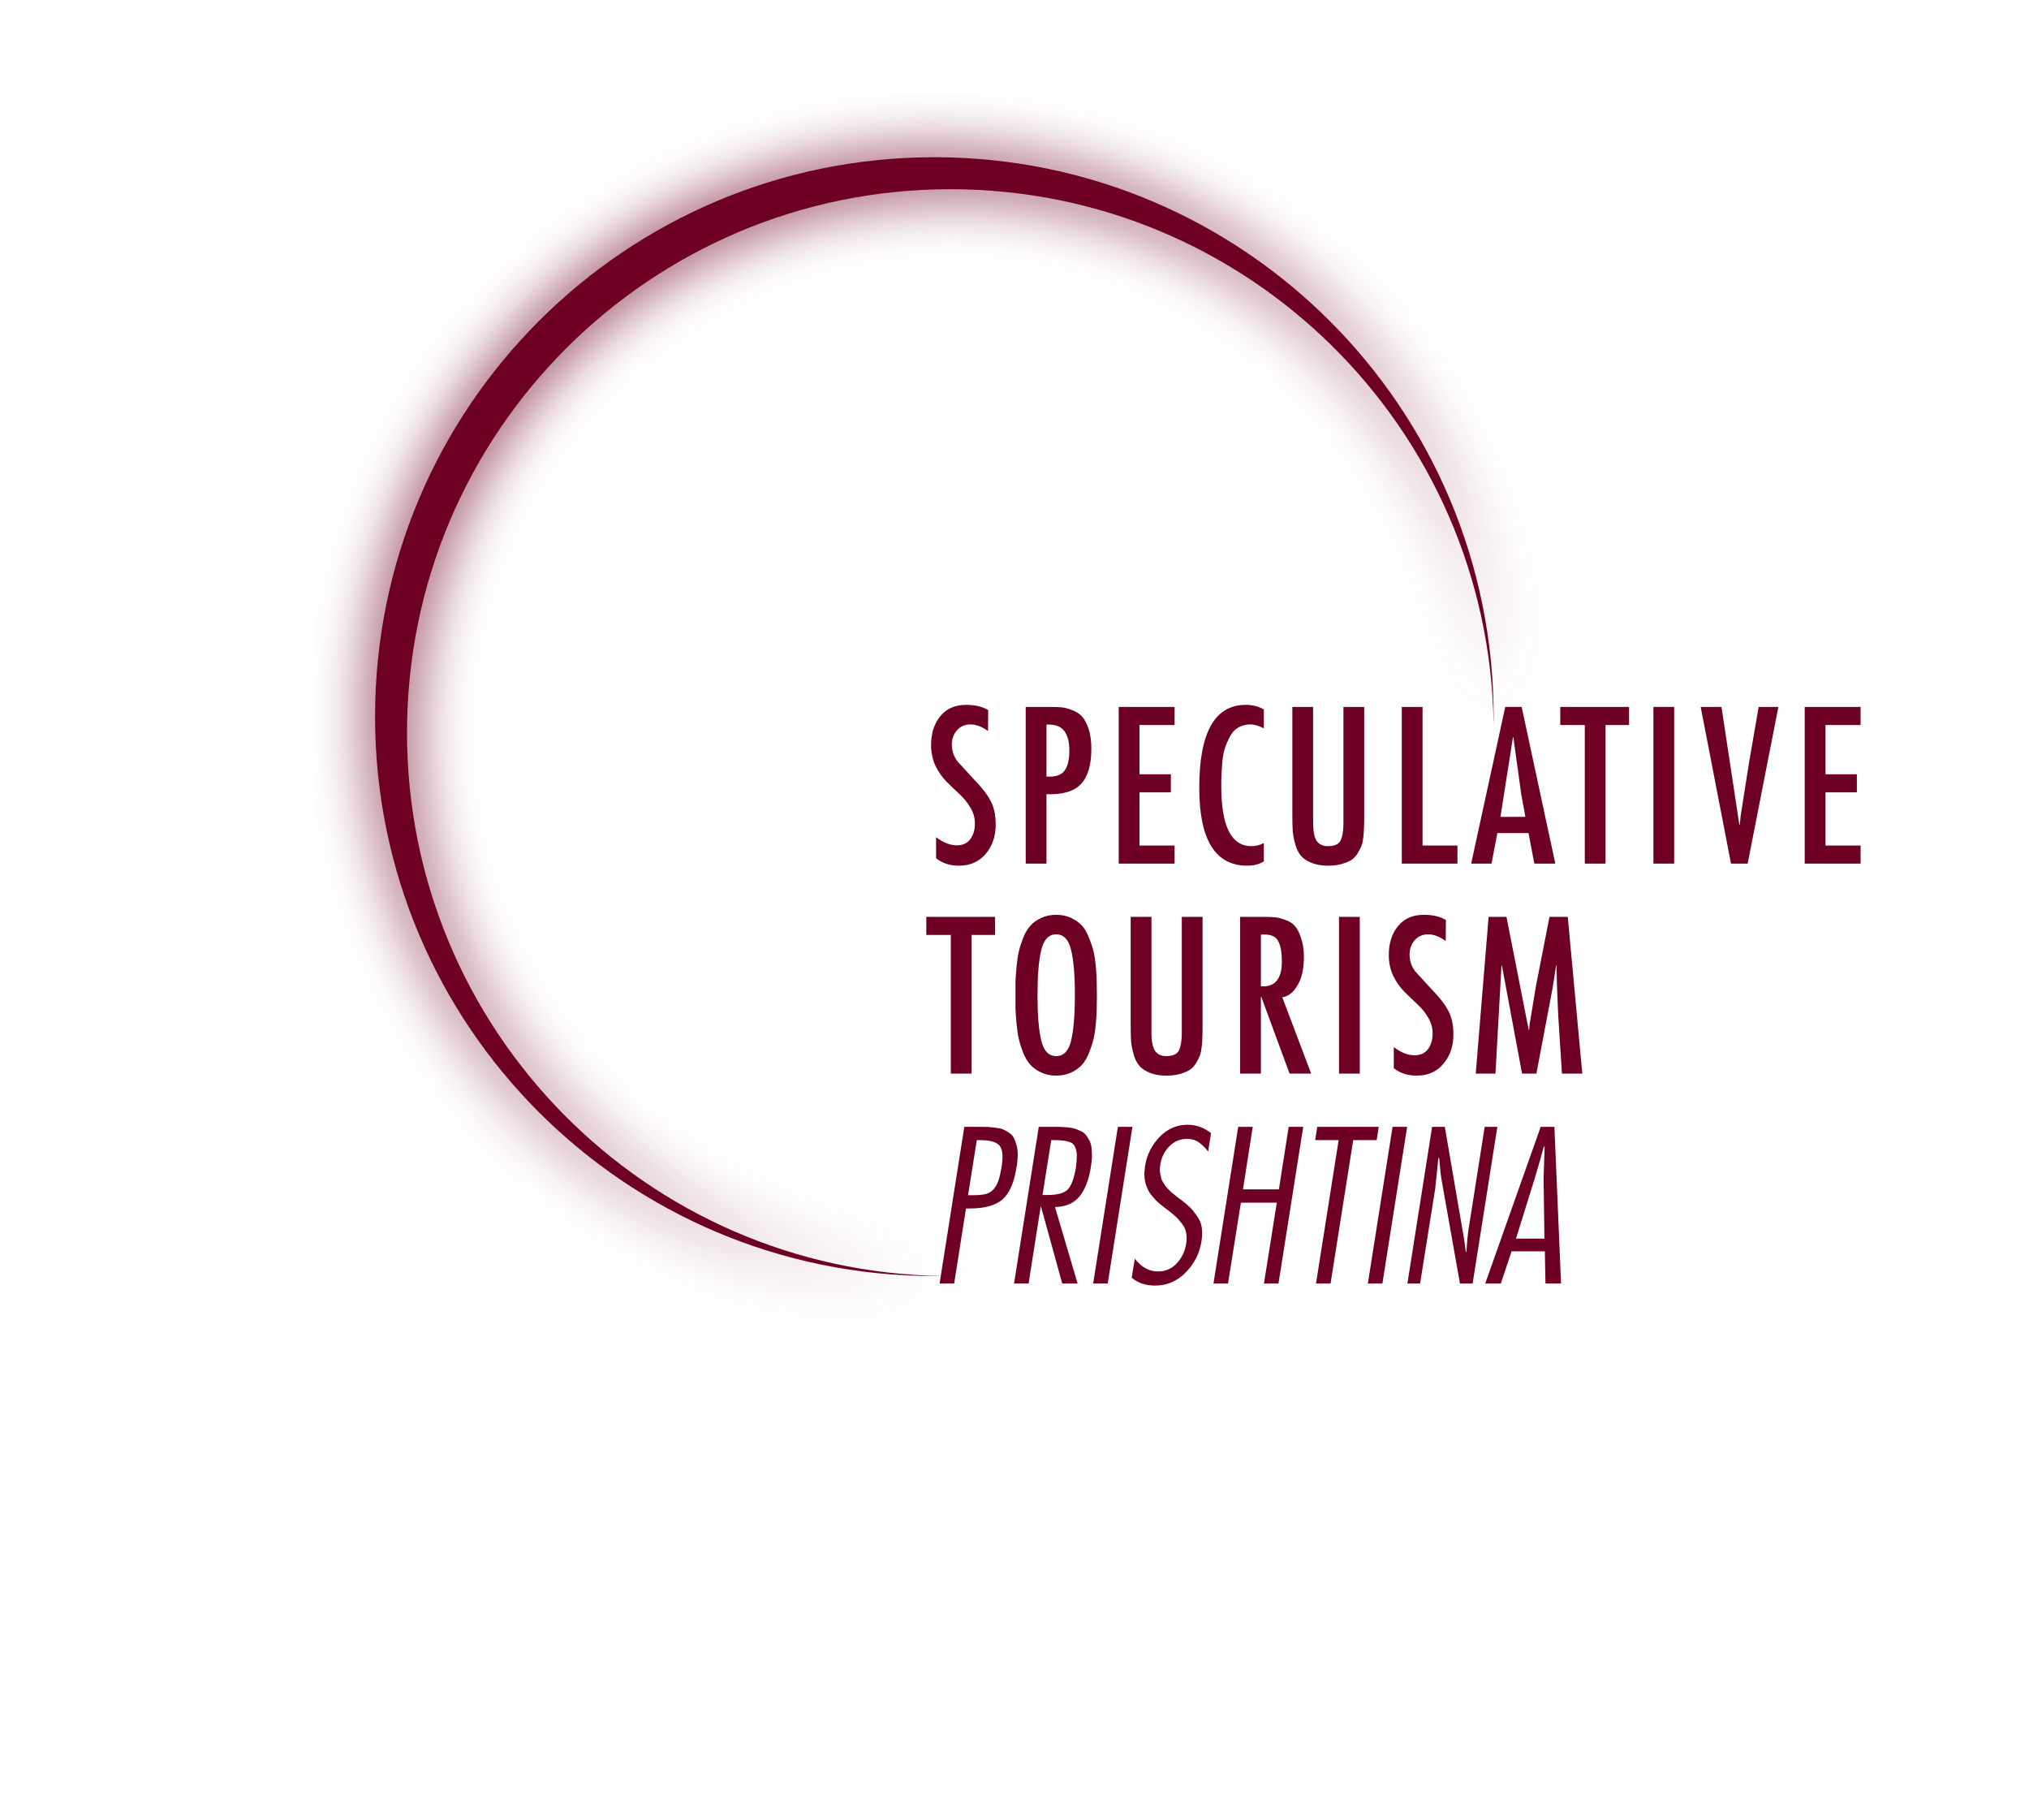
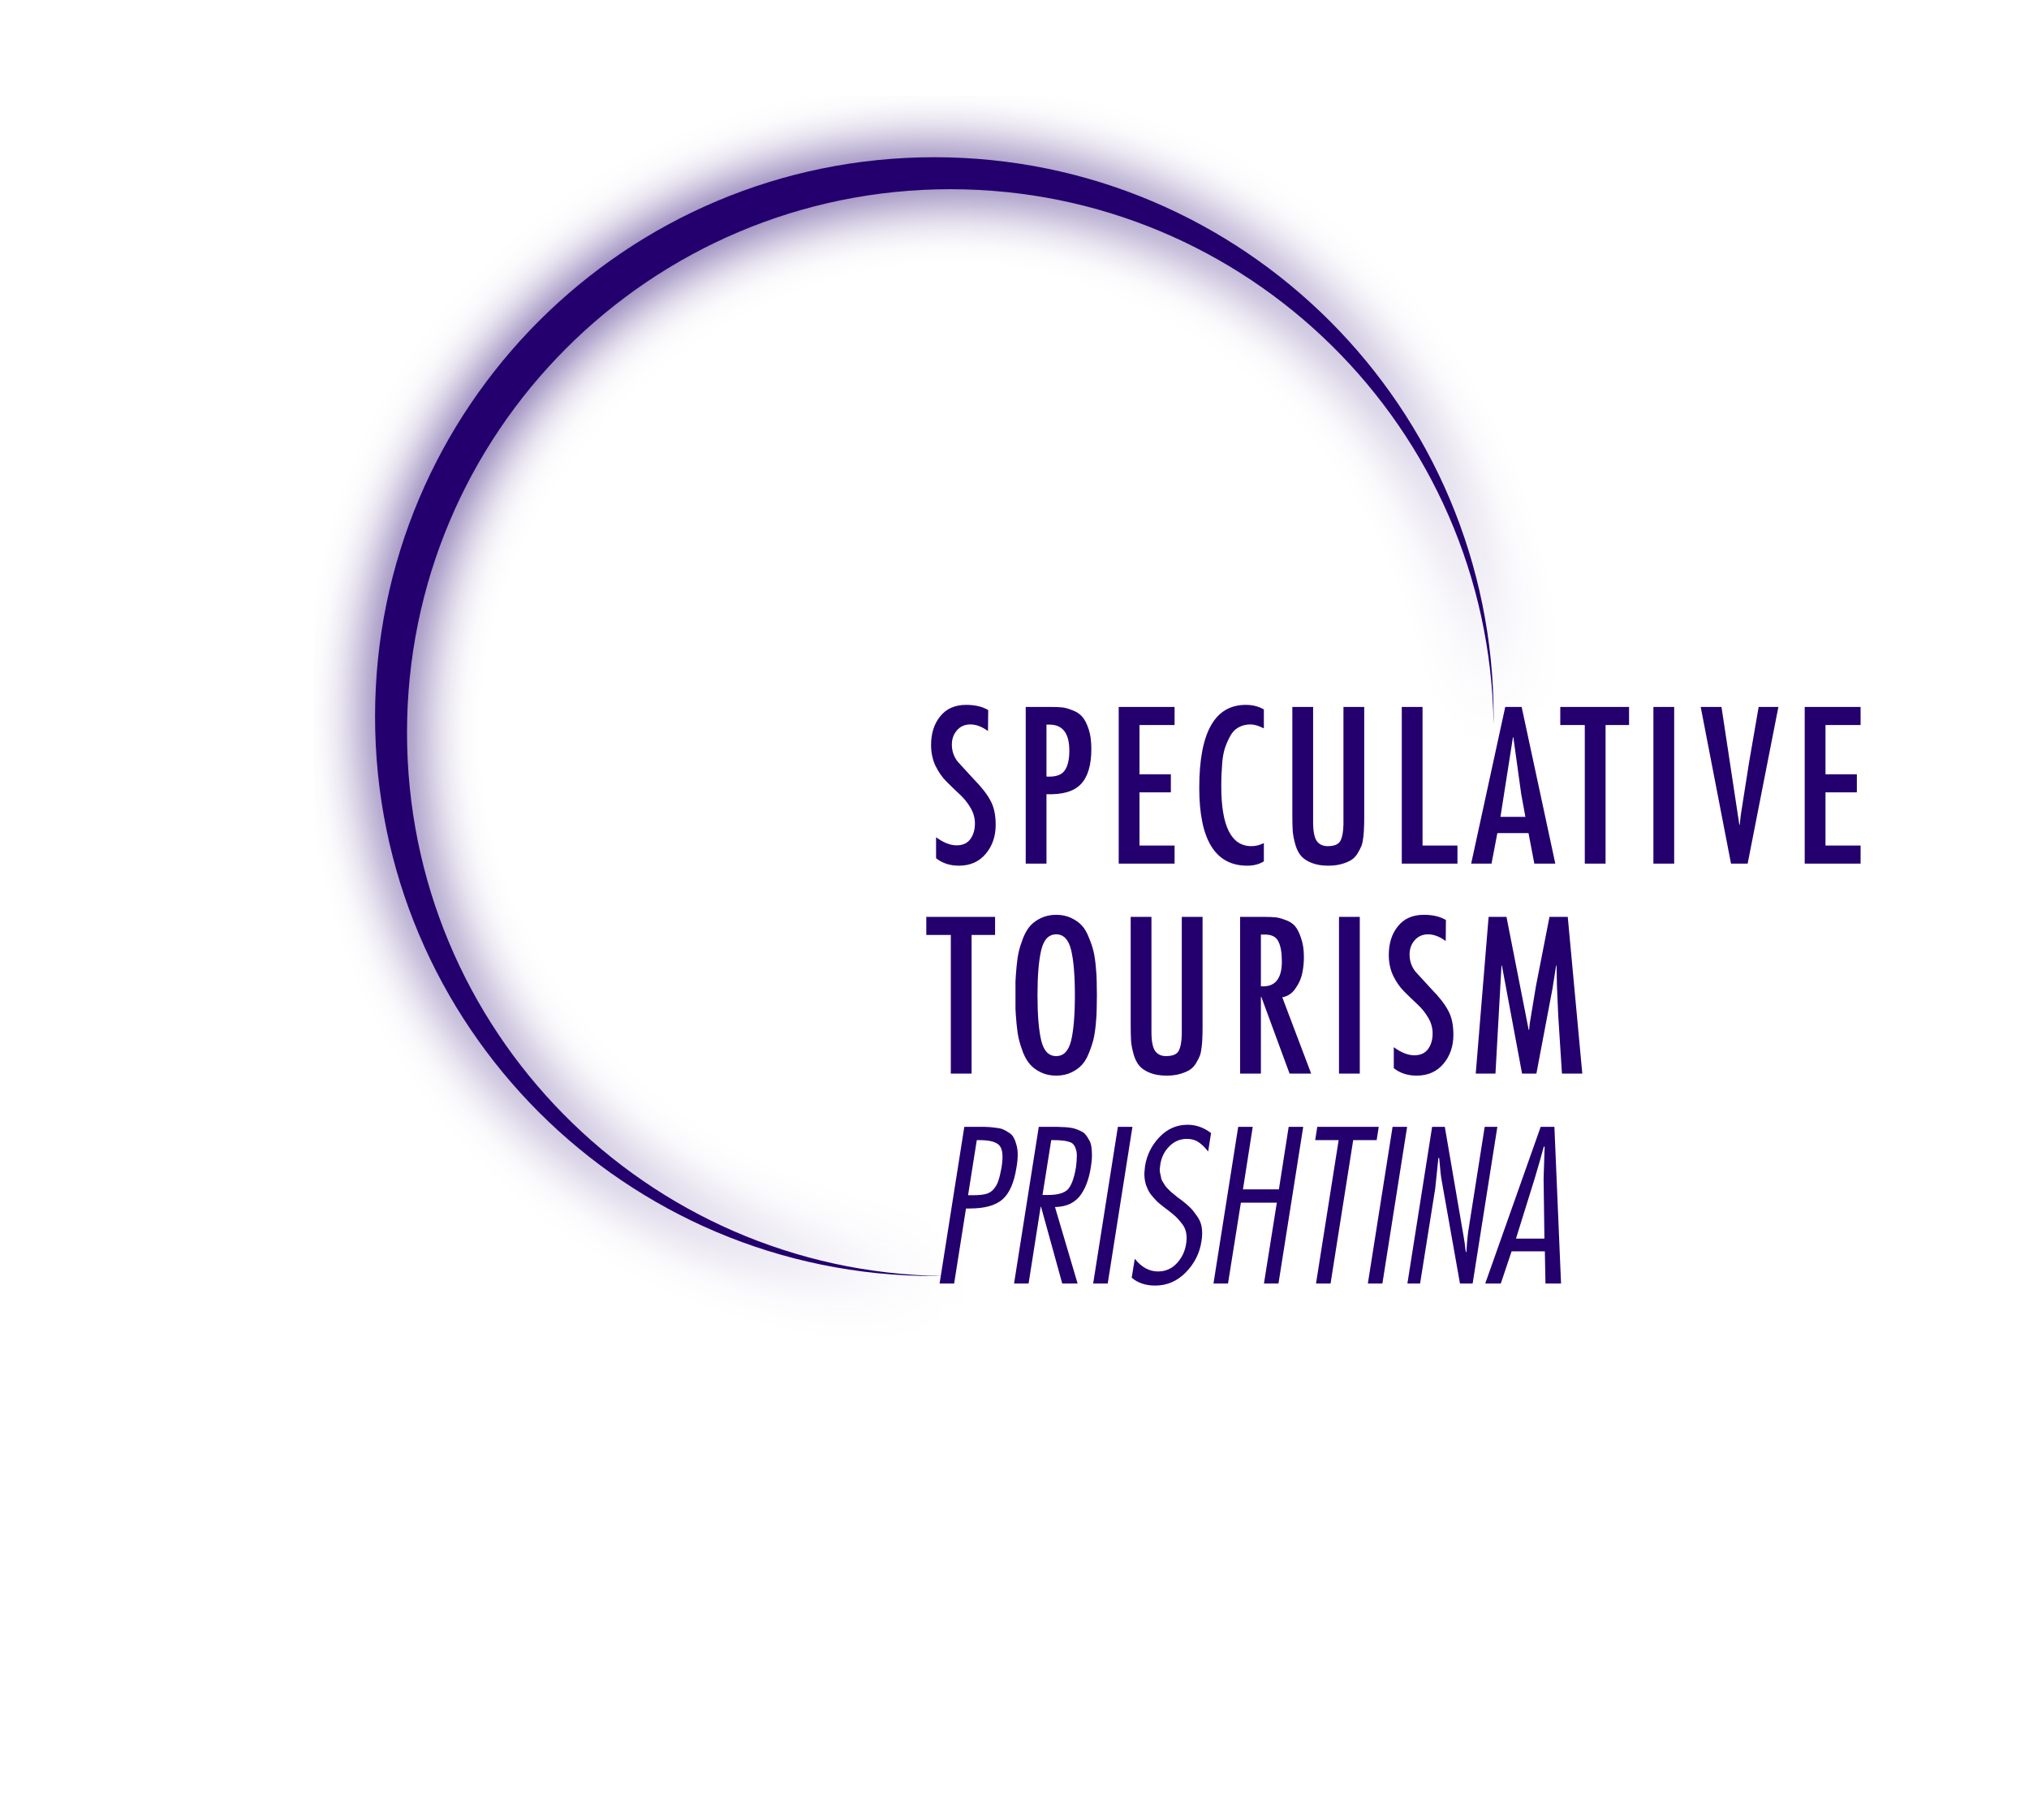
<svg xmlns="http://www.w3.org/2000/svg" width="87" height="78" viewBox="0 0 87 78" fill="none">
-   <path d="M42.373 30.44L42.364 31.34C42.102 31.149 41.85 31.055 41.607 31.055C41.369 31.055 41.176 31.141 41.028 31.313C40.885 31.479 40.814 31.681 40.814 31.919C40.814 32.192 40.897 32.435 41.063 32.649L41.74 33.388C42.085 33.739 42.328 34.05 42.471 34.324C42.619 34.591 42.693 34.935 42.693 35.357C42.693 35.85 42.551 36.265 42.266 36.604C41.981 36.942 41.598 37.111 41.117 37.111C40.731 37.111 40.404 37.005 40.137 36.791V35.891C40.452 36.123 40.746 36.239 41.019 36.239C41.28 36.239 41.476 36.15 41.607 35.971C41.737 35.793 41.803 35.571 41.803 35.303C41.803 35.06 41.737 34.831 41.607 34.617C41.482 34.404 41.325 34.211 41.135 34.038C40.95 33.866 40.766 33.688 40.582 33.504C40.398 33.32 40.241 33.094 40.11 32.827C39.986 32.56 39.923 32.263 39.923 31.936C39.923 31.438 40.054 31.028 40.315 30.707C40.576 30.381 40.947 30.217 41.428 30.217C41.809 30.217 42.123 30.291 42.373 30.44ZM44.871 37.023H43.981V30.306H45.05C45.245 30.306 45.406 30.312 45.531 30.324C45.661 30.336 45.813 30.378 45.985 30.449C46.163 30.514 46.303 30.606 46.403 30.725C46.51 30.844 46.602 31.022 46.68 31.259C46.757 31.491 46.795 31.773 46.795 32.106C46.795 32.8 46.644 33.305 46.341 33.62C46.044 33.929 45.554 34.071 44.871 34.047V37.023ZM44.996 31.063H44.871V33.29C45.239 33.314 45.495 33.234 45.637 33.05C45.78 32.866 45.851 32.575 45.851 32.177C45.851 31.434 45.566 31.063 44.996 31.063ZM47.968 30.306H50.364V31.081H48.859V33.192H50.204V33.967H48.859V36.248H50.364V37.023H47.968V30.306ZM54.192 30.413V31.224C53.966 31.111 53.776 31.055 53.622 31.055C53.426 31.055 53.251 31.099 53.096 31.188C52.948 31.271 52.829 31.399 52.74 31.571C52.651 31.737 52.58 31.901 52.526 32.061C52.473 32.221 52.434 32.42 52.41 32.658C52.392 32.895 52.381 33.079 52.375 33.21C52.369 33.341 52.366 33.507 52.366 33.709C52.366 35.419 52.796 36.274 53.657 36.274C53.842 36.274 54.02 36.23 54.192 36.141V36.925C53.996 37.049 53.758 37.111 53.479 37.111C52.108 37.111 51.422 35.998 51.422 33.771C51.422 31.402 52.087 30.217 53.417 30.217C53.708 30.217 53.966 30.282 54.192 30.413ZM55.413 30.306H56.304V35.232C56.304 35.636 56.358 35.912 56.465 36.06C56.571 36.203 56.726 36.274 56.928 36.274C57.207 36.274 57.388 36.2 57.471 36.052C57.554 35.897 57.599 35.657 57.605 35.33V30.306H58.495V35.072C58.495 35.25 58.492 35.383 58.486 35.473C58.486 35.562 58.478 35.692 58.46 35.864C58.442 36.031 58.415 36.161 58.38 36.256C58.344 36.346 58.288 36.455 58.21 36.586C58.133 36.711 58.041 36.806 57.934 36.871C57.827 36.936 57.691 36.993 57.525 37.04C57.358 37.088 57.168 37.111 56.954 37.111C56.681 37.111 56.447 37.073 56.251 36.996C56.055 36.919 55.903 36.821 55.796 36.702C55.69 36.583 55.606 36.423 55.547 36.221C55.488 36.019 55.449 35.826 55.431 35.642C55.419 35.452 55.413 35.217 55.413 34.938V30.306ZM60.106 30.306H60.996V36.248H62.493V37.023H60.106V30.306ZM64.542 30.306H65.246L66.689 37.023H65.789L65.54 35.713H64.204L63.954 37.023H63.081L64.542 30.306ZM65.406 35.018L65.228 34.047L64.89 31.607H64.872L64.337 35.018H65.406ZM66.902 30.306H69.851V31.081H68.844V37.023H67.953V31.081H66.902V30.306ZM71.786 30.306V37.023H70.895V30.306H71.786ZM72.923 30.306H73.814L74.58 35.357H74.597L74.642 34.938L74.998 32.676L75.408 30.306H76.254L74.936 37.023H74.223L72.923 30.306ZM77.383 30.306H79.779V31.081H78.274V33.192H79.619V33.967H78.274V36.248H79.779V37.023H77.383V30.306ZM39.718 39.306H42.667V40.081H41.66V46.023H40.769V40.081H39.718V39.306ZM44.646 39.351C44.836 39.262 45.05 39.217 45.288 39.217C45.525 39.217 45.739 39.262 45.929 39.351C46.119 39.44 46.273 39.55 46.392 39.68C46.511 39.811 46.612 39.986 46.695 40.206C46.784 40.42 46.849 40.616 46.891 40.794C46.932 40.972 46.965 41.195 46.989 41.462C47.013 41.729 47.025 41.937 47.025 42.085C47.03 42.234 47.033 42.427 47.033 42.664C47.033 42.902 47.03 43.095 47.025 43.243C47.025 43.392 47.013 43.6 46.989 43.867C46.965 44.134 46.932 44.357 46.891 44.535C46.849 44.713 46.784 44.912 46.695 45.132C46.612 45.346 46.511 45.518 46.392 45.648C46.273 45.779 46.119 45.889 45.929 45.978C45.739 46.067 45.525 46.111 45.288 46.111C45.05 46.111 44.836 46.067 44.646 45.978C44.456 45.889 44.302 45.779 44.183 45.648C44.064 45.518 43.96 45.346 43.871 45.132C43.788 44.912 43.726 44.713 43.684 44.535C43.643 44.357 43.61 44.134 43.586 43.867C43.562 43.6 43.548 43.392 43.542 43.243C43.542 43.095 43.542 42.902 43.542 42.664C43.542 42.427 43.542 42.234 43.542 42.085C43.548 41.937 43.562 41.729 43.586 41.462C43.61 41.195 43.643 40.972 43.684 40.794C43.726 40.616 43.788 40.42 43.871 40.206C43.96 39.986 44.064 39.811 44.183 39.68C44.302 39.55 44.456 39.44 44.646 39.351ZM45.929 40.731C45.822 40.28 45.608 40.054 45.288 40.054C44.967 40.054 44.753 40.28 44.646 40.731C44.539 41.177 44.486 41.821 44.486 42.664C44.486 43.508 44.539 44.155 44.646 44.606C44.753 45.052 44.967 45.274 45.288 45.274C45.608 45.274 45.822 45.052 45.929 44.606C46.036 44.155 46.089 43.508 46.089 42.664C46.089 41.821 46.036 41.177 45.929 40.731ZM48.482 39.306H49.372V44.232C49.372 44.636 49.426 44.912 49.533 45.06C49.64 45.203 49.794 45.274 49.996 45.274C50.275 45.274 50.456 45.2 50.539 45.052C50.622 44.897 50.667 44.657 50.673 44.33V39.306H51.564V44.072C51.564 44.25 51.561 44.383 51.555 44.473C51.555 44.562 51.546 44.692 51.528 44.864C51.51 45.031 51.483 45.161 51.448 45.256C51.412 45.346 51.356 45.455 51.279 45.586C51.201 45.711 51.109 45.806 51.002 45.871C50.895 45.936 50.759 45.993 50.593 46.04C50.426 46.088 50.236 46.111 50.023 46.111C49.749 46.111 49.515 46.073 49.319 45.996C49.123 45.919 48.971 45.821 48.865 45.702C48.758 45.583 48.675 45.423 48.615 45.221C48.556 45.019 48.517 44.826 48.499 44.642C48.488 44.452 48.482 44.217 48.482 43.938V39.306ZM53.174 46.023V39.306H54.243C54.415 39.306 54.558 39.312 54.67 39.324C54.783 39.33 54.926 39.366 55.098 39.431C55.276 39.49 55.416 39.577 55.517 39.689C55.618 39.802 55.707 39.974 55.784 40.206C55.867 40.432 55.909 40.705 55.909 41.025C55.909 41.269 55.885 41.503 55.837 41.729C55.79 41.955 55.692 42.172 55.543 42.379C55.401 42.587 55.214 42.712 54.982 42.753L56.22 46.023H55.294L54.083 42.736H54.065V46.023H53.174ZM54.065 42.281C54.664 42.323 54.964 41.97 54.964 41.221C54.964 40.841 54.914 40.553 54.813 40.357C54.718 40.155 54.516 40.057 54.207 40.063H54.065V42.281ZM58.305 39.306V46.023H57.414V39.306H58.305ZM61.999 39.44L61.99 40.34C61.728 40.15 61.476 40.054 61.233 40.054C60.995 40.054 60.802 40.141 60.654 40.313C60.511 40.479 60.44 40.681 60.44 40.919C60.44 41.192 60.523 41.435 60.689 41.649L61.366 42.388C61.711 42.739 61.954 43.05 62.096 43.324C62.245 43.591 62.319 43.935 62.319 44.357C62.319 44.85 62.177 45.265 61.892 45.604C61.607 45.942 61.224 46.111 60.743 46.111C60.357 46.111 60.03 46.005 59.763 45.791V44.891C60.078 45.123 60.371 45.239 60.645 45.239C60.906 45.239 61.102 45.15 61.233 44.971C61.363 44.793 61.428 44.571 61.428 44.303C61.428 44.06 61.363 43.831 61.233 43.617C61.108 43.404 60.95 43.211 60.76 43.038C60.576 42.866 60.392 42.688 60.208 42.504C60.024 42.32 59.867 42.094 59.736 41.827C59.611 41.56 59.549 41.263 59.549 40.936C59.549 40.438 59.68 40.028 59.941 39.707C60.202 39.38 60.573 39.217 61.054 39.217C61.434 39.217 61.749 39.291 61.999 39.44ZM63.829 39.306H64.595L65.548 44.152H65.566L65.593 43.876L65.86 42.264L66.439 39.306H67.223L67.846 46.023H66.974L66.813 43.52L66.76 42.272L66.742 41.391H66.724L66.573 42.353L65.878 46.023H65.263L64.399 41.391H64.381L64.123 46.023H63.277L63.829 39.306ZM40.912 55.023H40.288L41.348 48.306H42.043C42.186 48.306 42.304 48.309 42.399 48.315C42.5 48.321 42.61 48.333 42.729 48.351C42.848 48.363 42.946 48.386 43.023 48.422C43.106 48.458 43.189 48.505 43.272 48.565C43.361 48.618 43.427 48.689 43.468 48.778C43.516 48.861 43.554 48.962 43.584 49.081C43.62 49.2 43.638 49.343 43.638 49.509C43.638 49.669 43.62 49.85 43.584 50.052C43.483 50.699 43.284 51.154 42.987 51.415C42.69 51.676 42.221 51.807 41.58 51.807H41.42L40.912 55.023ZM41.883 48.876L41.509 51.237H41.749C41.969 51.237 42.147 51.219 42.284 51.183C42.42 51.142 42.53 51.071 42.613 50.97C42.702 50.863 42.768 50.744 42.809 50.613C42.857 50.477 42.901 50.29 42.943 50.052C43.02 49.589 42.993 49.277 42.863 49.117C42.732 48.956 42.447 48.876 42.008 48.876H41.883ZM44.104 55.023H43.481L44.541 48.306H45.209C45.334 48.306 45.437 48.309 45.52 48.315C45.604 48.315 45.702 48.321 45.815 48.333C45.927 48.345 46.019 48.363 46.091 48.386C46.168 48.41 46.248 48.443 46.331 48.484C46.42 48.52 46.489 48.568 46.536 48.627C46.589 48.686 46.64 48.761 46.687 48.85C46.741 48.933 46.776 49.031 46.794 49.144C46.812 49.251 46.821 49.378 46.821 49.527C46.821 49.675 46.806 49.838 46.776 50.017C46.741 50.254 46.69 50.465 46.625 50.649C46.566 50.833 46.48 51.011 46.367 51.183C46.254 51.356 46.102 51.492 45.913 51.593C45.722 51.688 45.497 51.739 45.236 51.745L46.206 55.023H45.547L44.639 51.736H44.621L44.104 55.023ZM45.075 48.876L44.701 51.228H44.924C45.345 51.228 45.633 51.148 45.788 50.987C45.942 50.821 46.058 50.506 46.135 50.043C46.159 49.865 46.171 49.714 46.171 49.589C46.177 49.464 46.165 49.36 46.135 49.277C46.111 49.188 46.076 49.117 46.028 49.063C45.987 49.01 45.921 48.971 45.832 48.948C45.743 48.918 45.651 48.9 45.556 48.894C45.467 48.882 45.348 48.876 45.2 48.876H45.075ZM48.557 48.306L47.497 55.023H46.873L47.933 48.306H48.557ZM51.928 48.574L51.803 49.366C51.672 49.194 51.536 49.06 51.393 48.965C51.257 48.87 51.09 48.823 50.894 48.823C50.597 48.823 50.345 48.93 50.137 49.144C49.929 49.351 49.802 49.607 49.754 49.91C49.742 49.987 49.733 50.061 49.727 50.132C49.727 50.204 49.736 50.272 49.754 50.337C49.772 50.403 49.784 50.462 49.79 50.515C49.802 50.563 49.828 50.619 49.87 50.685C49.911 50.744 49.941 50.791 49.959 50.827C49.983 50.863 50.024 50.91 50.084 50.97C50.143 51.029 50.185 51.071 50.208 51.094C50.232 51.112 50.283 51.154 50.36 51.219C50.437 51.278 50.485 51.317 50.502 51.335C50.52 51.347 50.574 51.385 50.663 51.451C50.823 51.575 50.948 51.682 51.037 51.771C51.126 51.86 51.221 51.979 51.322 52.128C51.429 52.27 51.497 52.43 51.527 52.609C51.556 52.787 51.553 52.986 51.518 53.205C51.441 53.722 51.215 54.17 50.841 54.55C50.473 54.925 50.036 55.111 49.532 55.111C49.122 55.111 48.786 54.999 48.525 54.773L48.658 53.962C48.944 54.325 49.276 54.506 49.656 54.506C49.971 54.506 50.238 54.39 50.458 54.158C50.678 53.921 50.811 53.642 50.859 53.321C50.888 53.149 50.888 52.992 50.859 52.849C50.835 52.706 50.773 52.573 50.672 52.448C50.577 52.324 50.49 52.225 50.413 52.154C50.336 52.083 50.22 51.988 50.066 51.869C50.018 51.834 49.983 51.807 49.959 51.789C49.894 51.736 49.837 51.691 49.79 51.656C49.748 51.62 49.695 51.575 49.629 51.522C49.57 51.462 49.52 51.409 49.478 51.361C49.436 51.314 49.392 51.261 49.344 51.201C49.297 51.136 49.258 51.074 49.229 51.014C49.199 50.949 49.169 50.877 49.139 50.8C49.116 50.723 49.098 50.646 49.086 50.569C49.074 50.486 49.068 50.397 49.068 50.301C49.074 50.206 49.083 50.106 49.095 49.999C49.172 49.518 49.377 49.102 49.71 48.752C50.048 48.395 50.452 48.217 50.921 48.217C51.283 48.217 51.619 48.336 51.928 48.574ZM55.88 48.306L54.819 55.023H54.196L54.748 51.557H53.207L52.655 55.023H52.032L53.092 48.306H53.715L53.296 50.987H54.837L55.256 48.306H55.88ZM59.118 48.306L59.029 48.876H58.023L57.052 55.023H56.428L57.399 48.876H56.393L56.482 48.306H59.118ZM60.335 48.306L59.275 55.023H58.651L59.711 48.306H60.335ZM64.204 48.306L63.144 55.023H62.601L61.799 50.506C61.782 50.4 61.764 50.242 61.746 50.034C61.728 49.821 61.716 49.69 61.71 49.642H61.675C61.597 50.42 61.553 50.854 61.541 50.943L60.891 55.023H60.347L61.407 48.306H61.951L62.752 52.974C62.782 53.128 62.815 53.36 62.85 53.669H62.877C62.883 53.621 62.892 53.49 62.904 53.277C62.922 53.057 62.94 52.891 62.957 52.778L63.661 48.306H64.204ZM66.65 48.306L66.935 55.023H66.267L66.24 53.642H64.815L64.352 55.023H63.684L66.062 48.306H66.65ZM65.002 53.099H66.222L66.187 50.524C66.187 50.435 66.202 49.978 66.231 49.153H66.196C66.166 49.259 66.107 49.473 66.018 49.794C65.928 50.108 65.857 50.352 65.804 50.524L65.002 53.099Z" fill="#6E0023" />
+   <path d="M42.373 30.44L42.364 31.34C42.102 31.149 41.85 31.055 41.607 31.055C41.369 31.055 41.176 31.141 41.028 31.313C40.885 31.479 40.814 31.681 40.814 31.919C40.814 32.192 40.897 32.435 41.063 32.649L41.74 33.388C42.085 33.739 42.328 34.05 42.471 34.324C42.619 34.591 42.693 34.935 42.693 35.357C42.693 35.85 42.551 36.265 42.266 36.604C41.981 36.942 41.598 37.111 41.117 37.111C40.731 37.111 40.404 37.005 40.137 36.791V35.891C40.452 36.123 40.746 36.239 41.019 36.239C41.28 36.239 41.476 36.15 41.607 35.971C41.737 35.793 41.803 35.571 41.803 35.303C41.803 35.06 41.737 34.831 41.607 34.617C41.482 34.404 41.325 34.211 41.135 34.038C40.95 33.866 40.766 33.688 40.582 33.504C40.398 33.32 40.241 33.094 40.11 32.827C39.986 32.56 39.923 32.263 39.923 31.936C39.923 31.438 40.054 31.028 40.315 30.707C40.576 30.381 40.947 30.217 41.428 30.217C41.809 30.217 42.123 30.291 42.373 30.44ZM44.871 37.023H43.981V30.306H45.05C45.245 30.306 45.406 30.312 45.531 30.324C45.661 30.336 45.813 30.378 45.985 30.449C46.163 30.514 46.303 30.606 46.403 30.725C46.51 30.844 46.602 31.022 46.68 31.259C46.757 31.491 46.795 31.773 46.795 32.106C46.795 32.8 46.644 33.305 46.341 33.62C46.044 33.929 45.554 34.071 44.871 34.047V37.023ZM44.996 31.063H44.871V33.29C45.239 33.314 45.495 33.234 45.637 33.05C45.78 32.866 45.851 32.575 45.851 32.177C45.851 31.434 45.566 31.063 44.996 31.063ZM47.968 30.306H50.364V31.081H48.859V33.192H50.204V33.967H48.859V36.248H50.364V37.023H47.968V30.306ZM54.192 30.413V31.224C53.966 31.111 53.776 31.055 53.622 31.055C53.426 31.055 53.251 31.099 53.096 31.188C52.948 31.271 52.829 31.399 52.74 31.571C52.651 31.737 52.58 31.901 52.526 32.061C52.473 32.221 52.434 32.42 52.41 32.658C52.392 32.895 52.381 33.079 52.375 33.21C52.369 33.341 52.366 33.507 52.366 33.709C52.366 35.419 52.796 36.274 53.657 36.274C53.842 36.274 54.02 36.23 54.192 36.141V36.925C53.996 37.049 53.758 37.111 53.479 37.111C52.108 37.111 51.422 35.998 51.422 33.771C51.422 31.402 52.087 30.217 53.417 30.217C53.708 30.217 53.966 30.282 54.192 30.413ZM55.413 30.306H56.304V35.232C56.304 35.636 56.358 35.912 56.465 36.06C56.571 36.203 56.726 36.274 56.928 36.274C57.207 36.274 57.388 36.2 57.471 36.052C57.554 35.897 57.599 35.657 57.605 35.33V30.306H58.495V35.072C58.495 35.25 58.492 35.383 58.486 35.473C58.486 35.562 58.478 35.692 58.46 35.864C58.442 36.031 58.415 36.161 58.38 36.256C58.344 36.346 58.288 36.455 58.21 36.586C58.133 36.711 58.041 36.806 57.934 36.871C57.827 36.936 57.691 36.993 57.525 37.04C57.358 37.088 57.168 37.111 56.954 37.111C56.681 37.111 56.447 37.073 56.251 36.996C56.055 36.919 55.903 36.821 55.796 36.702C55.69 36.583 55.606 36.423 55.547 36.221C55.488 36.019 55.449 35.826 55.431 35.642C55.419 35.452 55.413 35.217 55.413 34.938V30.306ZM60.106 30.306H60.996V36.248H62.493V37.023H60.106V30.306ZM64.542 30.306H65.246L66.689 37.023H65.789L65.54 35.713H64.204L63.954 37.023H63.081L64.542 30.306ZM65.406 35.018L65.228 34.047L64.89 31.607H64.872L64.337 35.018H65.406ZM66.902 30.306H69.851V31.081H68.844V37.023H67.953V31.081H66.902V30.306ZM71.786 30.306V37.023H70.895V30.306H71.786ZM72.923 30.306H73.814L74.58 35.357H74.597L74.642 34.938L74.998 32.676L75.408 30.306H76.254L74.936 37.023H74.223L72.923 30.306ZM77.383 30.306H79.779V31.081H78.274V33.192H79.619V33.967H78.274V36.248H79.779V37.023H77.383V30.306ZM39.718 39.306H42.667V40.081H41.66V46.023H40.769V40.081H39.718V39.306ZM44.646 39.351C44.836 39.262 45.05 39.217 45.288 39.217C45.525 39.217 45.739 39.262 45.929 39.351C46.119 39.44 46.273 39.55 46.392 39.68C46.511 39.811 46.612 39.986 46.695 40.206C46.784 40.42 46.849 40.616 46.891 40.794C46.932 40.972 46.965 41.195 46.989 41.462C47.013 41.729 47.025 41.937 47.025 42.085C47.03 42.234 47.033 42.427 47.033 42.664C47.033 42.902 47.03 43.095 47.025 43.243C47.025 43.392 47.013 43.6 46.989 43.867C46.965 44.134 46.932 44.357 46.891 44.535C46.849 44.713 46.784 44.912 46.695 45.132C46.612 45.346 46.511 45.518 46.392 45.648C46.273 45.779 46.119 45.889 45.929 45.978C45.739 46.067 45.525 46.111 45.288 46.111C45.05 46.111 44.836 46.067 44.646 45.978C44.456 45.889 44.302 45.779 44.183 45.648C44.064 45.518 43.96 45.346 43.871 45.132C43.788 44.912 43.726 44.713 43.684 44.535C43.643 44.357 43.61 44.134 43.586 43.867C43.562 43.6 43.548 43.392 43.542 43.243C43.542 43.095 43.542 42.902 43.542 42.664C43.542 42.427 43.542 42.234 43.542 42.085C43.548 41.937 43.562 41.729 43.586 41.462C43.61 41.195 43.643 40.972 43.684 40.794C43.726 40.616 43.788 40.42 43.871 40.206C43.96 39.986 44.064 39.811 44.183 39.68C44.302 39.55 44.456 39.44 44.646 39.351ZM45.929 40.731C45.822 40.28 45.608 40.054 45.288 40.054C44.967 40.054 44.753 40.28 44.646 40.731C44.539 41.177 44.486 41.821 44.486 42.664C44.486 43.508 44.539 44.155 44.646 44.606C44.753 45.052 44.967 45.274 45.288 45.274C45.608 45.274 45.822 45.052 45.929 44.606C46.036 44.155 46.089 43.508 46.089 42.664C46.089 41.821 46.036 41.177 45.929 40.731ZM48.482 39.306H49.372V44.232C49.372 44.636 49.426 44.912 49.533 45.06C49.64 45.203 49.794 45.274 49.996 45.274C50.275 45.274 50.456 45.2 50.539 45.052C50.622 44.897 50.667 44.657 50.673 44.33V39.306H51.564V44.072C51.564 44.25 51.561 44.383 51.555 44.473C51.555 44.562 51.546 44.692 51.528 44.864C51.51 45.031 51.483 45.161 51.448 45.256C51.412 45.346 51.356 45.455 51.279 45.586C51.201 45.711 51.109 45.806 51.002 45.871C50.895 45.936 50.759 45.993 50.593 46.04C50.426 46.088 50.236 46.111 50.023 46.111C49.749 46.111 49.515 46.073 49.319 45.996C49.123 45.919 48.971 45.821 48.865 45.702C48.758 45.583 48.675 45.423 48.615 45.221C48.556 45.019 48.517 44.826 48.499 44.642C48.488 44.452 48.482 44.217 48.482 43.938V39.306ZM53.174 46.023V39.306H54.243C54.415 39.306 54.558 39.312 54.67 39.324C54.783 39.33 54.926 39.366 55.098 39.431C55.276 39.49 55.416 39.577 55.517 39.689C55.618 39.802 55.707 39.974 55.784 40.206C55.867 40.432 55.909 40.705 55.909 41.025C55.909 41.269 55.885 41.503 55.837 41.729C55.79 41.955 55.692 42.172 55.543 42.379C55.401 42.587 55.214 42.712 54.982 42.753L56.22 46.023H55.294L54.083 42.736H54.065V46.023H53.174ZM54.065 42.281C54.664 42.323 54.964 41.97 54.964 41.221C54.964 40.841 54.914 40.553 54.813 40.357C54.718 40.155 54.516 40.057 54.207 40.063H54.065V42.281ZM58.305 39.306V46.023H57.414V39.306H58.305ZM61.999 39.44L61.99 40.34C61.728 40.15 61.476 40.054 61.233 40.054C60.995 40.054 60.802 40.141 60.654 40.313C60.511 40.479 60.44 40.681 60.44 40.919C60.44 41.192 60.523 41.435 60.689 41.649L61.366 42.388C61.711 42.739 61.954 43.05 62.096 43.324C62.245 43.591 62.319 43.935 62.319 44.357C62.319 44.85 62.177 45.265 61.892 45.604C61.607 45.942 61.224 46.111 60.743 46.111C60.357 46.111 60.03 46.005 59.763 45.791V44.891C60.078 45.123 60.371 45.239 60.645 45.239C60.906 45.239 61.102 45.15 61.233 44.971C61.363 44.793 61.428 44.571 61.428 44.303C61.428 44.06 61.363 43.831 61.233 43.617C61.108 43.404 60.95 43.211 60.76 43.038C60.576 42.866 60.392 42.688 60.208 42.504C60.024 42.32 59.867 42.094 59.736 41.827C59.611 41.56 59.549 41.263 59.549 40.936C59.549 40.438 59.68 40.028 59.941 39.707C60.202 39.38 60.573 39.217 61.054 39.217C61.434 39.217 61.749 39.291 61.999 39.44ZM63.829 39.306H64.595L65.548 44.152H65.566L65.593 43.876L65.86 42.264L66.439 39.306H67.223L67.846 46.023H66.974L66.813 43.52L66.76 42.272L66.742 41.391H66.724L66.573 42.353L65.878 46.023H65.263L64.399 41.391H64.381L64.123 46.023H63.277L63.829 39.306ZM40.912 55.023H40.288L41.348 48.306H42.043C42.186 48.306 42.304 48.309 42.399 48.315C42.5 48.321 42.61 48.333 42.729 48.351C42.848 48.363 42.946 48.386 43.023 48.422C43.106 48.458 43.189 48.505 43.272 48.565C43.361 48.618 43.427 48.689 43.468 48.778C43.516 48.861 43.554 48.962 43.584 49.081C43.62 49.2 43.638 49.343 43.638 49.509C43.638 49.669 43.62 49.85 43.584 50.052C43.483 50.699 43.284 51.154 42.987 51.415C42.69 51.676 42.221 51.807 41.58 51.807H41.42L40.912 55.023ZM41.883 48.876L41.509 51.237H41.749C41.969 51.237 42.147 51.219 42.284 51.183C42.42 51.142 42.53 51.071 42.613 50.97C42.702 50.863 42.768 50.744 42.809 50.613C42.857 50.477 42.901 50.29 42.943 50.052C43.02 49.589 42.993 49.277 42.863 49.117C42.732 48.956 42.447 48.876 42.008 48.876H41.883ZM44.104 55.023H43.481L44.541 48.306H45.209C45.334 48.306 45.437 48.309 45.52 48.315C45.604 48.315 45.702 48.321 45.815 48.333C45.927 48.345 46.019 48.363 46.091 48.386C46.168 48.41 46.248 48.443 46.331 48.484C46.42 48.52 46.489 48.568 46.536 48.627C46.589 48.686 46.64 48.761 46.687 48.85C46.741 48.933 46.776 49.031 46.794 49.144C46.812 49.251 46.821 49.378 46.821 49.527C46.821 49.675 46.806 49.838 46.776 50.017C46.741 50.254 46.69 50.465 46.625 50.649C46.566 50.833 46.48 51.011 46.367 51.183C46.254 51.356 46.102 51.492 45.913 51.593C45.722 51.688 45.497 51.739 45.236 51.745L46.206 55.023H45.547L44.639 51.736H44.621L44.104 55.023ZM45.075 48.876L44.701 51.228H44.924C45.345 51.228 45.633 51.148 45.788 50.987C45.942 50.821 46.058 50.506 46.135 50.043C46.159 49.865 46.171 49.714 46.171 49.589C46.177 49.464 46.165 49.36 46.135 49.277C46.111 49.188 46.076 49.117 46.028 49.063C45.987 49.01 45.921 48.971 45.832 48.948C45.743 48.918 45.651 48.9 45.556 48.894C45.467 48.882 45.348 48.876 45.2 48.876H45.075ZM48.557 48.306L47.497 55.023H46.873L47.933 48.306H48.557ZM51.928 48.574L51.803 49.366C51.672 49.194 51.536 49.06 51.393 48.965C51.257 48.87 51.09 48.823 50.894 48.823C50.597 48.823 50.345 48.93 50.137 49.144C49.929 49.351 49.802 49.607 49.754 49.91C49.742 49.987 49.733 50.061 49.727 50.132C49.727 50.204 49.736 50.272 49.754 50.337C49.772 50.403 49.784 50.462 49.79 50.515C49.802 50.563 49.828 50.619 49.87 50.685C49.911 50.744 49.941 50.791 49.959 50.827C49.983 50.863 50.024 50.91 50.084 50.97C50.143 51.029 50.185 51.071 50.208 51.094C50.232 51.112 50.283 51.154 50.36 51.219C50.437 51.278 50.485 51.317 50.502 51.335C50.52 51.347 50.574 51.385 50.663 51.451C50.823 51.575 50.948 51.682 51.037 51.771C51.126 51.86 51.221 51.979 51.322 52.128C51.429 52.27 51.497 52.43 51.527 52.609C51.556 52.787 51.553 52.986 51.518 53.205C51.441 53.722 51.215 54.17 50.841 54.55C50.473 54.925 50.036 55.111 49.532 55.111C49.122 55.111 48.786 54.999 48.525 54.773L48.658 53.962C48.944 54.325 49.276 54.506 49.656 54.506C49.971 54.506 50.238 54.39 50.458 54.158C50.678 53.921 50.811 53.642 50.859 53.321C50.888 53.149 50.888 52.992 50.859 52.849C50.835 52.706 50.773 52.573 50.672 52.448C50.577 52.324 50.49 52.225 50.413 52.154C50.336 52.083 50.22 51.988 50.066 51.869C50.018 51.834 49.983 51.807 49.959 51.789C49.894 51.736 49.837 51.691 49.79 51.656C49.748 51.62 49.695 51.575 49.629 51.522C49.57 51.462 49.52 51.409 49.478 51.361C49.436 51.314 49.392 51.261 49.344 51.201C49.297 51.136 49.258 51.074 49.229 51.014C49.199 50.949 49.169 50.877 49.139 50.8C49.116 50.723 49.098 50.646 49.086 50.569C49.074 50.486 49.068 50.397 49.068 50.301C49.074 50.206 49.083 50.106 49.095 49.999C49.172 49.518 49.377 49.102 49.71 48.752C50.048 48.395 50.452 48.217 50.921 48.217C51.283 48.217 51.619 48.336 51.928 48.574ZM55.88 48.306L54.819 55.023H54.196L54.748 51.557H53.207L52.655 55.023H52.032L53.092 48.306H53.715L53.296 50.987H54.837L55.256 48.306H55.88ZM59.118 48.306L59.029 48.876H58.023L57.052 55.023H56.428L57.399 48.876H56.393L56.482 48.306H59.118ZM60.335 48.306L59.275 55.023H58.651L59.711 48.306H60.335ZM64.204 48.306L63.144 55.023H62.601L61.799 50.506C61.782 50.4 61.764 50.242 61.746 50.034C61.728 49.821 61.716 49.69 61.71 49.642H61.675C61.597 50.42 61.553 50.854 61.541 50.943L60.891 55.023H60.347L61.407 48.306H61.951L62.752 52.974C62.782 53.128 62.815 53.36 62.85 53.669H62.877C62.883 53.621 62.892 53.49 62.904 53.277C62.922 53.057 62.94 52.891 62.957 52.778L63.661 48.306H64.204ZM66.65 48.306L66.935 55.023H66.267L66.24 53.642H64.815L64.352 55.023H63.684L66.062 48.306H66.65ZM65.002 53.099H66.222L66.187 50.524C66.187 50.435 66.202 49.978 66.231 49.153H66.196C66.166 49.259 66.107 49.473 66.018 49.794C65.928 50.108 65.857 50.352 65.804 50.524L65.002 53.099Z" fill="#23006E" />
  <g filter="url(#filter0_f_3999_120276)">
-     <path fill-rule="evenodd" clip-rule="evenodd" d="M64.043 31.067C64.044 30.952 64.045 30.837 64.045 30.722C64.045 17.477 53.308 6.74 40.063 6.74C26.819 6.74 16.082 17.477 16.082 30.722C16.082 43.966 26.819 54.703 40.063 54.703C40.179 54.703 40.294 54.702 40.409 54.701C27.699 54.519 17.452 44.16 17.452 31.407C17.452 18.541 27.883 8.111 40.749 8.111C53.501 8.111 63.861 18.357 64.043 31.067Z" fill="#6E0023" />
+     <path fill-rule="evenodd" clip-rule="evenodd" d="M64.043 31.067C64.044 30.952 64.045 30.837 64.045 30.722C64.045 17.477 53.308 6.74 40.063 6.74C26.819 6.74 16.082 17.477 16.082 30.722C16.082 43.966 26.819 54.703 40.063 54.703C40.179 54.703 40.294 54.702 40.409 54.701C27.699 54.519 17.452 44.16 17.452 31.407C17.452 18.541 27.883 8.111 40.749 8.111C53.501 8.111 63.861 18.357 64.043 31.067Z" fill="#23006E" />
  </g>
-   <path fill-rule="evenodd" clip-rule="evenodd" d="M64.043 31.067C64.044 30.952 64.045 30.837 64.045 30.722C64.045 17.477 53.308 6.74 40.063 6.74C26.819 6.74 16.082 17.477 16.082 30.722C16.082 43.966 26.819 54.703 40.063 54.703C40.179 54.703 40.294 54.702 40.409 54.701C27.699 54.519 17.452 44.16 17.452 31.407C17.452 18.541 27.883 8.111 40.749 8.111C53.501 8.111 63.861 18.357 64.043 31.067Z" fill="#6E0023" />
+   <path fill-rule="evenodd" clip-rule="evenodd" d="M64.043 31.067C64.044 30.952 64.045 30.837 64.045 30.722C64.045 17.477 53.308 6.74 40.063 6.74C26.819 6.74 16.082 17.477 16.082 30.722C16.082 43.966 26.819 54.703 40.063 54.703C40.179 54.703 40.294 54.702 40.409 54.701C27.699 54.519 17.452 44.16 17.452 31.407C17.452 18.541 27.883 8.111 40.749 8.111C53.501 8.111 63.861 18.357 64.043 31.067Z" fill="#23006E" />
  <defs>
    <filter id="filter0_f_3999_120276" x="13.472" y="4.13" width="53.183" height="53.183" filterUnits="userSpaceOnUse" color-interpolation-filters="sRGB">
      <feFlood flood-opacity="0" result="BackgroundImageFix" />
      <feBlend mode="normal" in="SourceGraphic" in2="BackgroundImageFix" result="shape" />
      <feGaussianBlur stdDeviation="1.305" result="effect1_foregroundBlur_3999_120276" />
    </filter>
  </defs>
</svg>
